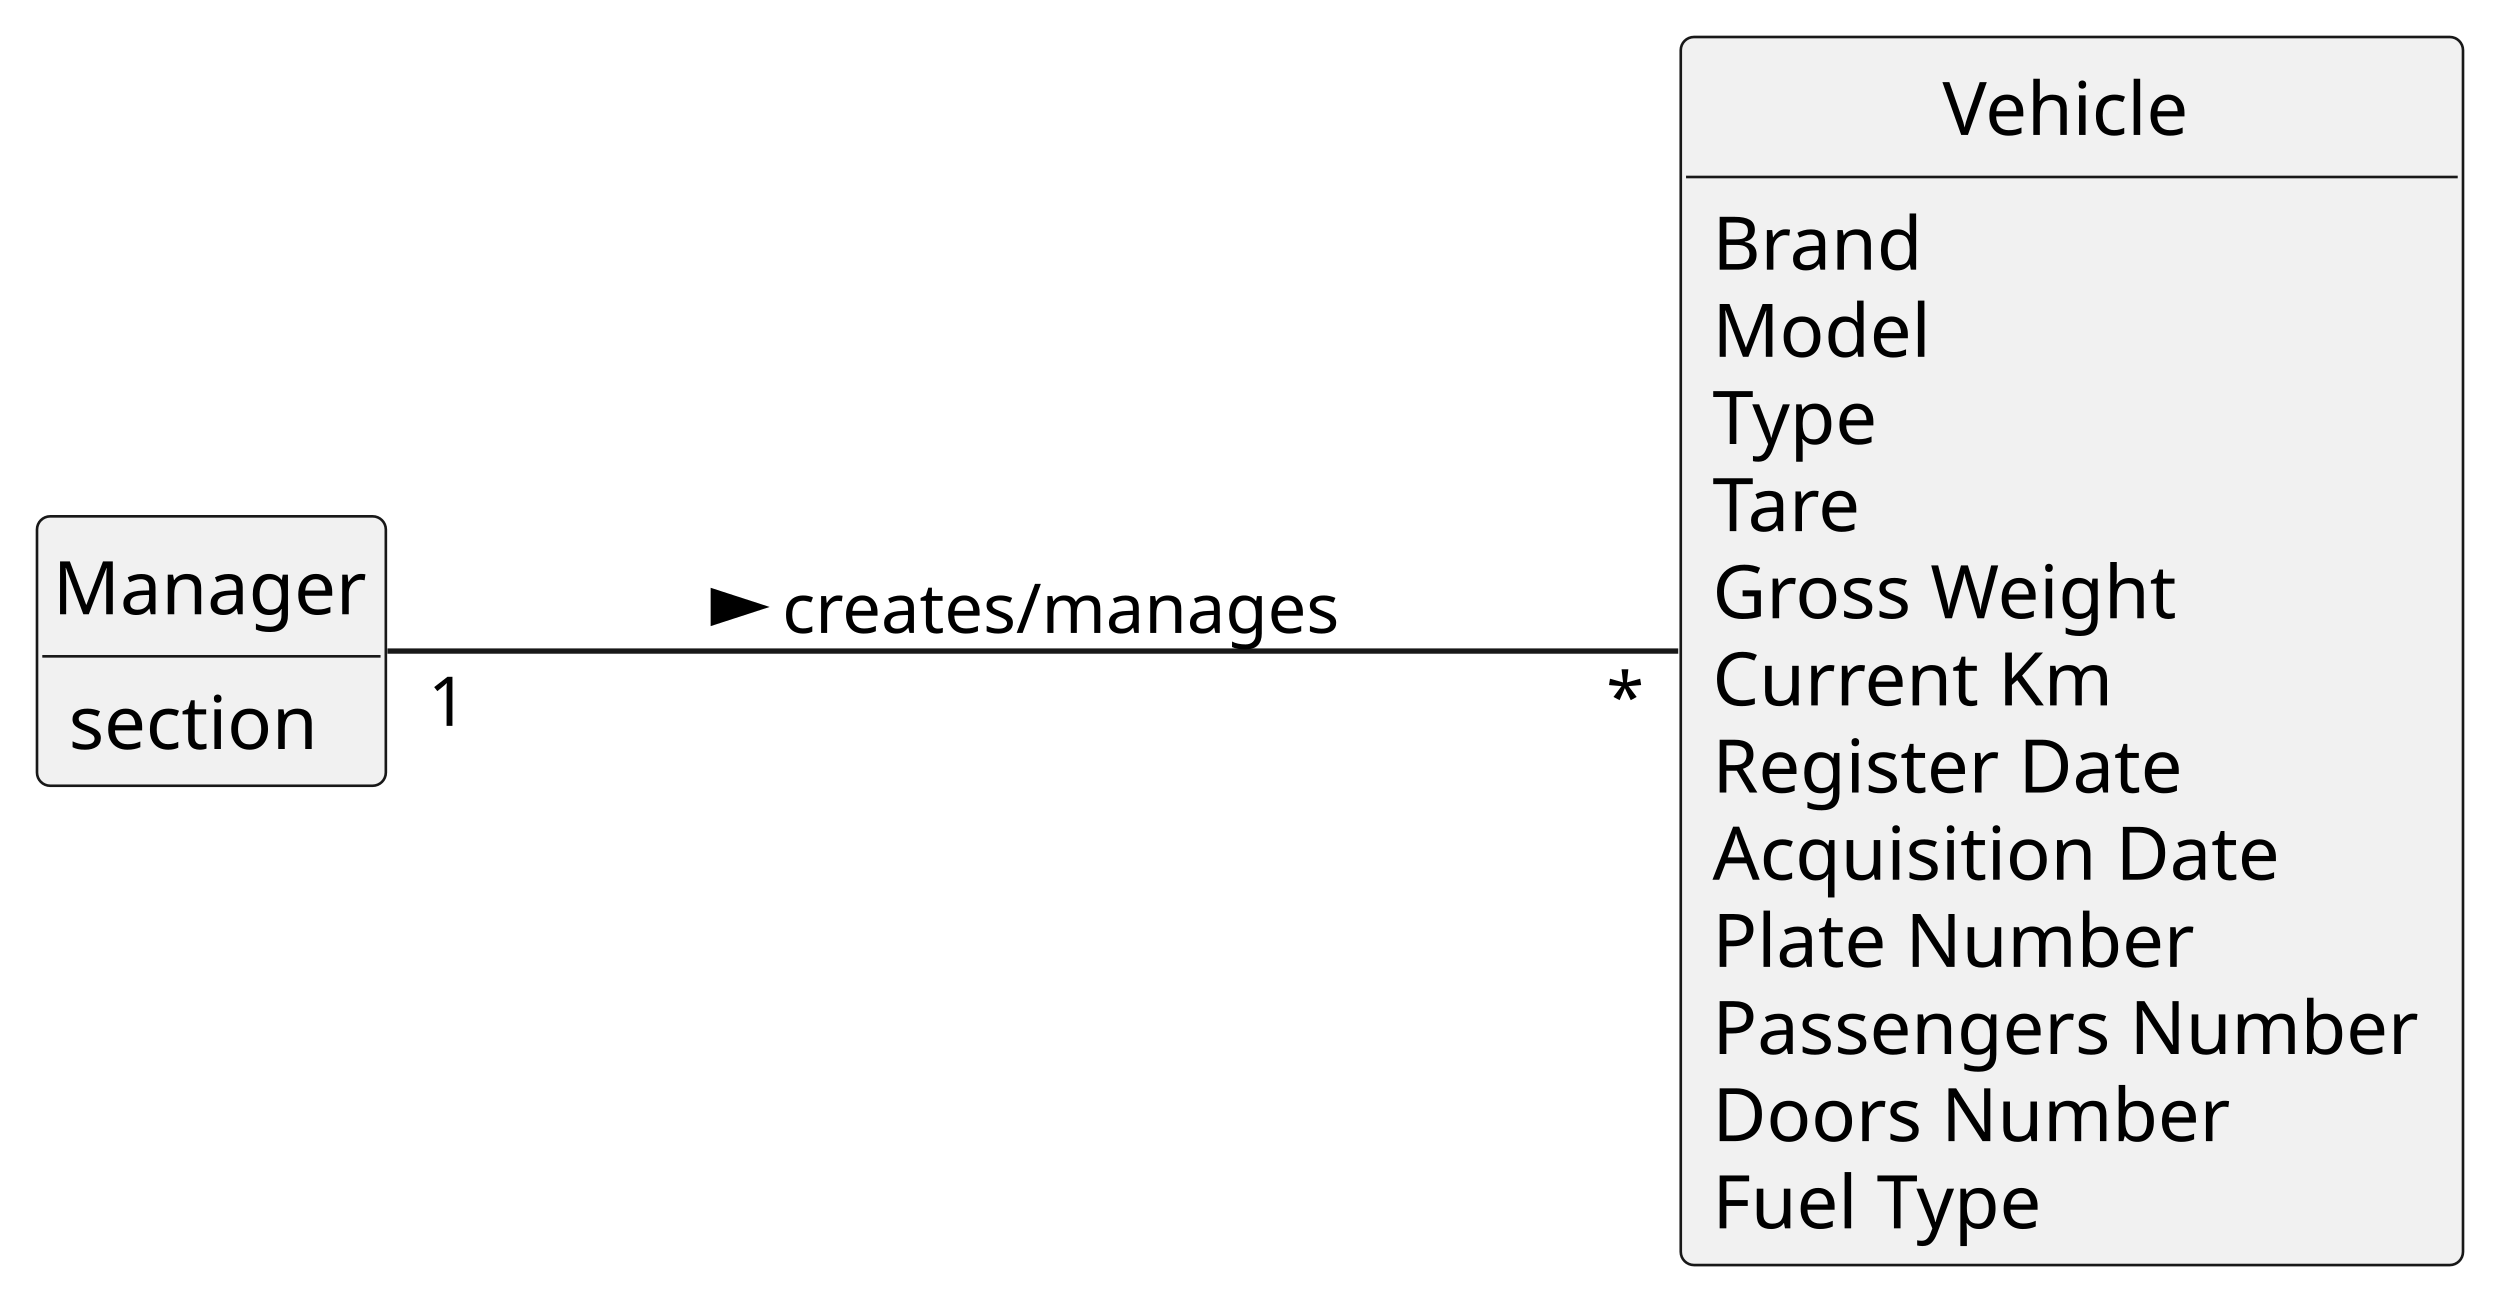
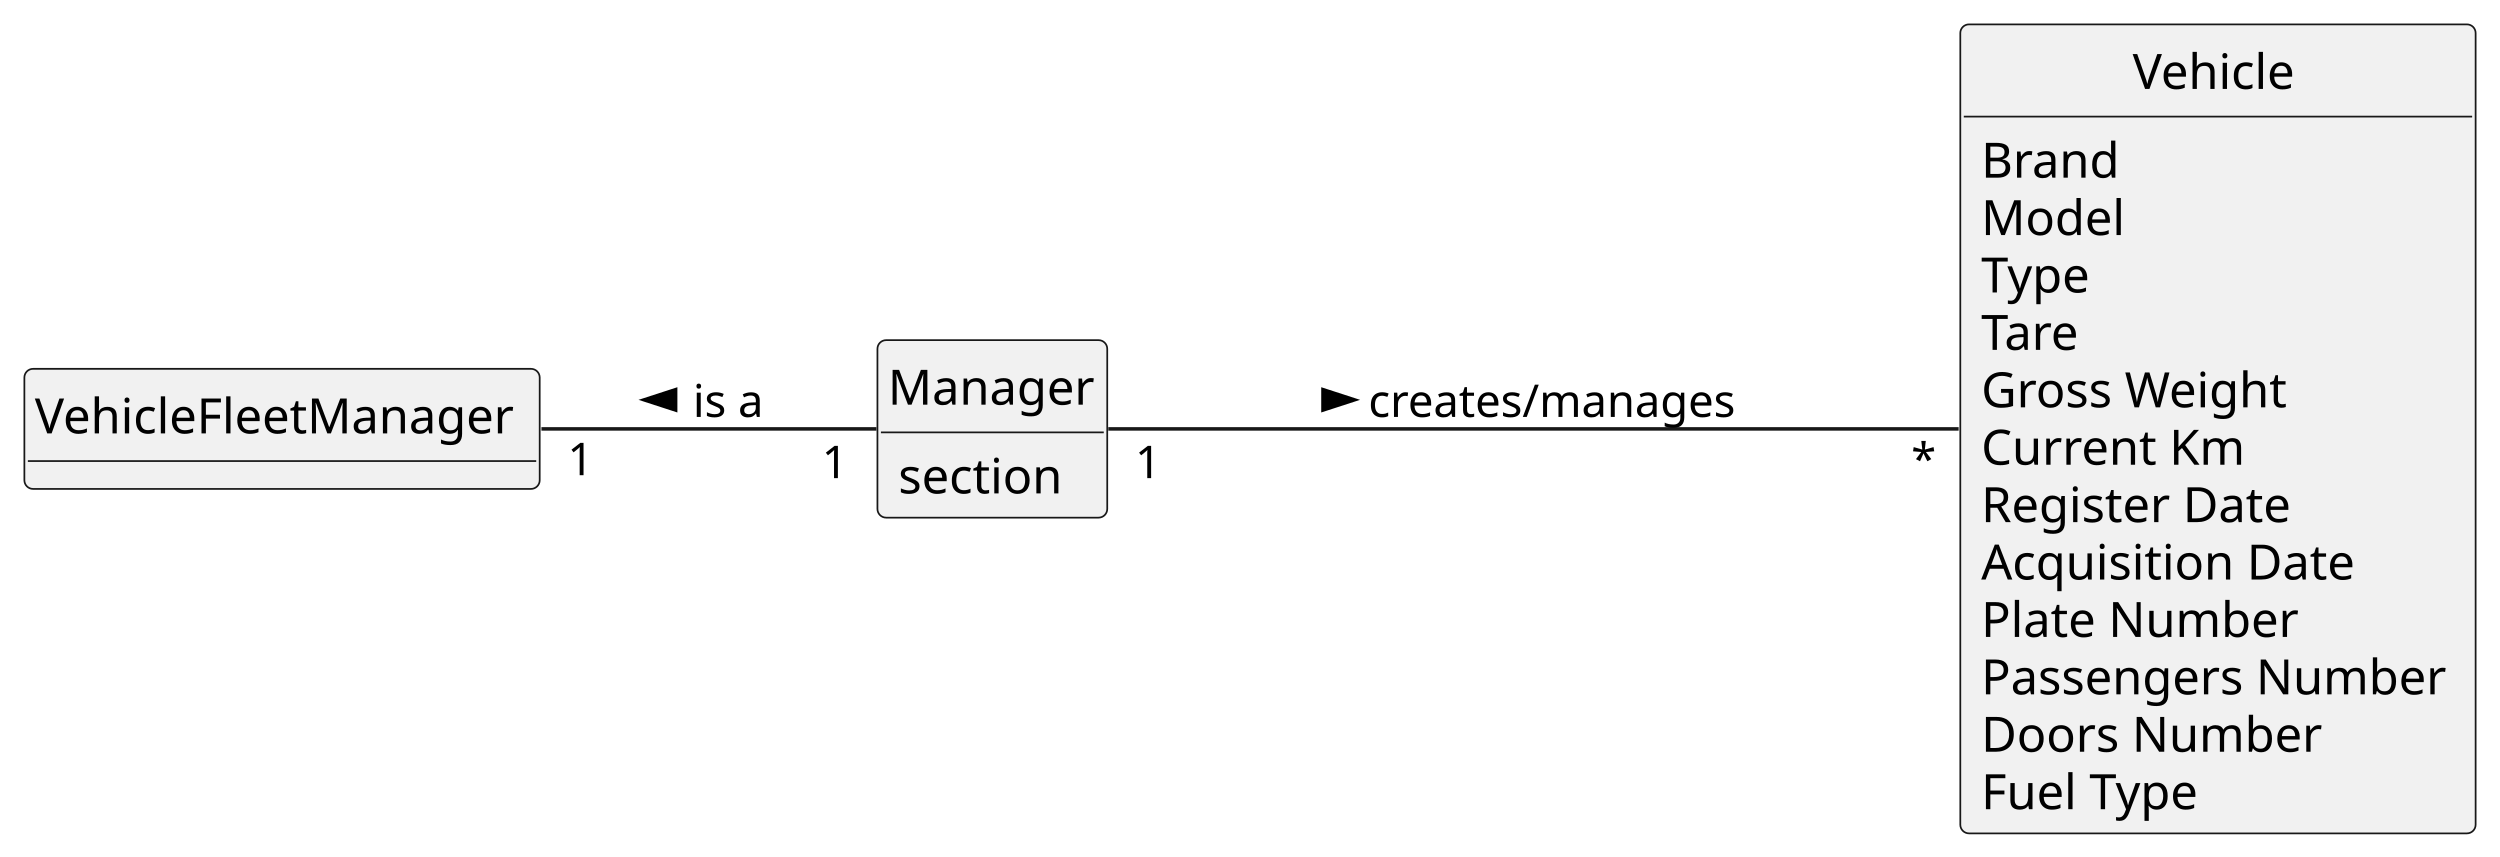
- <svg xmlns="http://www.w3.org/2000/svg" contentStyleType="text/css" height="246px" preserveAspectRatio="none" style="width:473px;height:246px;background:#FFFFFF;" version="1.1" viewBox="0 0 473 246" width="473px" zoomAndPan="magnify">
+ <svg xmlns="http://www.w3.org/2000/svg" contentStyleType="text/css" height="246px" preserveAspectRatio="none" style="width:718px;height:246px;background:#FFFFFF;" version="1.1" viewBox="0 0 718 246" width="718px" zoomAndPan="magnify">
  <defs />
  <g>
    <g id="elem_Manager">
-       <rect codeLine="12" fill="#F1F1F1" height="50.977" id="Manager" rx="2.5" ry="2.5" style="stroke:#181818;stroke-width:0.5;" width="66" x="7" y="97.69" />
-       <text fill="#000000" font-family="sans-serif" font-size="14" lengthAdjust="spacing" textLength="60" x="10" y="116.225">Manager</text>
-       <line style="stroke:#181818;stroke-width:0.5;" x1="8" x2="72" y1="124.178" y2="124.178" />
-       <text fill="#000000" font-family="sans-serif" font-size="14" lengthAdjust="spacing" textLength="49" x="13" y="141.713">section</text>
+       <rect codeLine="12" fill="#F1F1F1" height="50.977" id="Manager" rx="2.5" ry="2.5" style="stroke:#181818;stroke-width:0.5;" width="66" x="252" y="97.69" />
+       <text fill="#000000" font-family="sans-serif" font-size="14" lengthAdjust="spacing" textLength="60" x="255" y="116.225">Manager</text>
+       <line style="stroke:#181818;stroke-width:0.5;" x1="253" x2="317" y1="124.178" y2="124.178" />
+       <text fill="#000000" font-family="sans-serif" font-size="14" lengthAdjust="spacing" textLength="49" x="258" y="141.713">section</text>
+     </g>
+     <g id="elem_VehicleFleetManager">
+       <rect codeLine="16" fill="#F1F1F1" height="34.488" id="VehicleFleetManager" rx="2.5" ry="2.5" style="stroke:#181818;stroke-width:0.5;" width="148" x="7" y="105.93" />
+       <text fill="#000000" font-family="sans-serif" font-size="14" lengthAdjust="spacing" textLength="142" x="10" y="124.465">VehicleFleetManager</text>
+       <line style="stroke:#181818;stroke-width:0.5;" x1="8" x2="154" y1="132.418" y2="132.418" />
    </g>
    <g id="elem_Vehicle">
-       <rect codeLine="16" fill="#F1F1F1" height="232.348" id="Vehicle" rx="2.5" ry="2.5" style="stroke:#181818;stroke-width:0.5;" width="148" x="318" y="7" />
-       <text fill="#000000" font-family="sans-serif" font-size="14" lengthAdjust="spacing" textLength="49" x="367.5" y="25.535">Vehicle</text>
-       <line style="stroke:#181818;stroke-width:0.5;" x1="319" x2="465" y1="33.488" y2="33.488" />
-       <text fill="#000000" font-family="sans-serif" font-size="14" lengthAdjust="spacing" textLength="40" x="324" y="51.023">Brand</text>
-       <text fill="#000000" font-family="sans-serif" font-size="14" lengthAdjust="spacing" textLength="42" x="324" y="67.512">Model</text>
-       <text fill="#000000" font-family="sans-serif" font-size="14" lengthAdjust="spacing" textLength="33" x="324" y="84">Type</text>
-       <text fill="#000000" font-family="sans-serif" font-size="14" lengthAdjust="spacing" textLength="31" x="324" y="100.488">Tare</text>
-       <text fill="#000000" font-family="sans-serif" font-size="14" lengthAdjust="spacing" textLength="90" x="324" y="116.977">Gross Weight</text>
-       <text fill="#000000" font-family="sans-serif" font-size="14" lengthAdjust="spacing" textLength="79" x="324" y="133.465">Current Km</text>
-       <text fill="#000000" font-family="sans-serif" font-size="14" lengthAdjust="spacing" textLength="91" x="324" y="149.953">Register Date</text>
-       <text fill="#000000" font-family="sans-serif" font-size="14" lengthAdjust="spacing" textLength="112" x="324" y="166.441">Acquisition Date</text>
-       <text fill="#000000" font-family="sans-serif" font-size="14" lengthAdjust="spacing" textLength="92" x="324" y="182.93">Plate Number</text>
-       <text fill="#000000" font-family="sans-serif" font-size="14" lengthAdjust="spacing" textLength="136" x="324" y="199.418">Passengers Number</text>
-       <text fill="#000000" font-family="sans-serif" font-size="14" lengthAdjust="spacing" textLength="100" x="324" y="215.906">Doors Number</text>
-       <text fill="#000000" font-family="sans-serif" font-size="14" lengthAdjust="spacing" textLength="66" x="324" y="232.394">Fuel Type</text>
+       <rect codeLine="20" fill="#F1F1F1" height="232.348" id="Vehicle" rx="2.5" ry="2.5" style="stroke:#181818;stroke-width:0.5;" width="148" x="563" y="7" />
+       <text fill="#000000" font-family="sans-serif" font-size="14" lengthAdjust="spacing" textLength="49" x="612.5" y="25.535">Vehicle</text>
+       <line style="stroke:#181818;stroke-width:0.5;" x1="564" x2="710" y1="33.488" y2="33.488" />
+       <text fill="#000000" font-family="sans-serif" font-size="14" lengthAdjust="spacing" textLength="40" x="569" y="51.023">Brand</text>
+       <text fill="#000000" font-family="sans-serif" font-size="14" lengthAdjust="spacing" textLength="42" x="569" y="67.512">Model</text>
+       <text fill="#000000" font-family="sans-serif" font-size="14" lengthAdjust="spacing" textLength="33" x="569" y="84">Type</text>
+       <text fill="#000000" font-family="sans-serif" font-size="14" lengthAdjust="spacing" textLength="31" x="569" y="100.488">Tare</text>
+       <text fill="#000000" font-family="sans-serif" font-size="14" lengthAdjust="spacing" textLength="90" x="569" y="116.977">Gross Weight</text>
+       <text fill="#000000" font-family="sans-serif" font-size="14" lengthAdjust="spacing" textLength="79" x="569" y="133.465">Current Km</text>
+       <text fill="#000000" font-family="sans-serif" font-size="14" lengthAdjust="spacing" textLength="91" x="569" y="149.953">Register Date</text>
+       <text fill="#000000" font-family="sans-serif" font-size="14" lengthAdjust="spacing" textLength="112" x="569" y="166.441">Acquisition Date</text>
+       <text fill="#000000" font-family="sans-serif" font-size="14" lengthAdjust="spacing" textLength="92" x="569" y="182.93">Plate Number</text>
+       <text fill="#000000" font-family="sans-serif" font-size="14" lengthAdjust="spacing" textLength="136" x="569" y="199.418">Passengers Number</text>
+       <text fill="#000000" font-family="sans-serif" font-size="14" lengthAdjust="spacing" textLength="100" x="569" y="215.906">Doors Number</text>
+       <text fill="#000000" font-family="sans-serif" font-size="14" lengthAdjust="spacing" textLength="66" x="569" y="232.394">Fuel Type</text>
    </g>
    <g id="link_Manager_Vehicle">
-       <path codeLine="35" d="M73.3,123.18 C128.47,123.18 242.18,123.18 317.52,123.18 " fill="none" id="Manager-Vehicle" style="stroke:#181818;stroke-width:1.0;" />
-       <polygon fill="#000000" points="144,114.835,134.955,111.896,134.955,117.774,144,114.835" style="stroke:#000000;stroke-width:1.0;" />
-       <text fill="#000000" font-family="sans-serif" font-size="13" lengthAdjust="spacing" textLength="108" x="148" y="119.748">creates/manages</text>
-       <text fill="#000000" font-family="sans-serif" font-size="13" lengthAdjust="spacing" textLength="8" x="80.993" y="137.328">1</text>
-       <text fill="#000000" font-family="sans-serif" font-size="13" lengthAdjust="spacing" textLength="6" x="303.893" y="136.502">*</text>
+       <path codeLine="39" d="M318.3,123.18 C373.47,123.18 487.18,123.18 562.52,123.18 " fill="none" id="Manager-Vehicle" style="stroke:#181818;stroke-width:1.0;" />
+       <polygon fill="#000000" points="389,114.835,379.955,111.896,379.955,117.774,389,114.835" style="stroke:#000000;stroke-width:1.0;" />
+       <text fill="#000000" font-family="sans-serif" font-size="13" lengthAdjust="spacing" textLength="108" x="393" y="119.748">creates/manages</text>
+       <text fill="#000000" font-family="sans-serif" font-size="13" lengthAdjust="spacing" textLength="8" x="325.993" y="137.328">1</text>
+       <text fill="#000000" font-family="sans-serif" font-size="13" lengthAdjust="spacing" textLength="6" x="548.893" y="136.502">*</text>
+     </g>
+     <g id="link_VehicleFleetManager_Manager">
+       <path codeLine="40" d="M155.5,123.18 C188.55,123.18 225.86,123.18 251.72,123.18 " fill="none" id="VehicleFleetManager-Manager" style="stroke:#181818;stroke-width:1.0;" />
+       <polygon fill="#000000" points="185,114.835,194.045,117.774,194.045,111.896,185,114.835" style="stroke:#000000;stroke-width:1.0;" />
+       <text fill="#000000" font-family="sans-serif" font-size="13" lengthAdjust="spacing" textLength="22" x="199" y="119.748">is a</text>
+       <text fill="#000000" font-family="sans-serif" font-size="13" lengthAdjust="spacing" textLength="8" x="162.982" y="136.479">1</text>
+       <text fill="#000000" font-family="sans-serif" font-size="13" lengthAdjust="spacing" textLength="8" x="236.031" y="137.328">1</text>
    </g>
  </g>
</svg>
